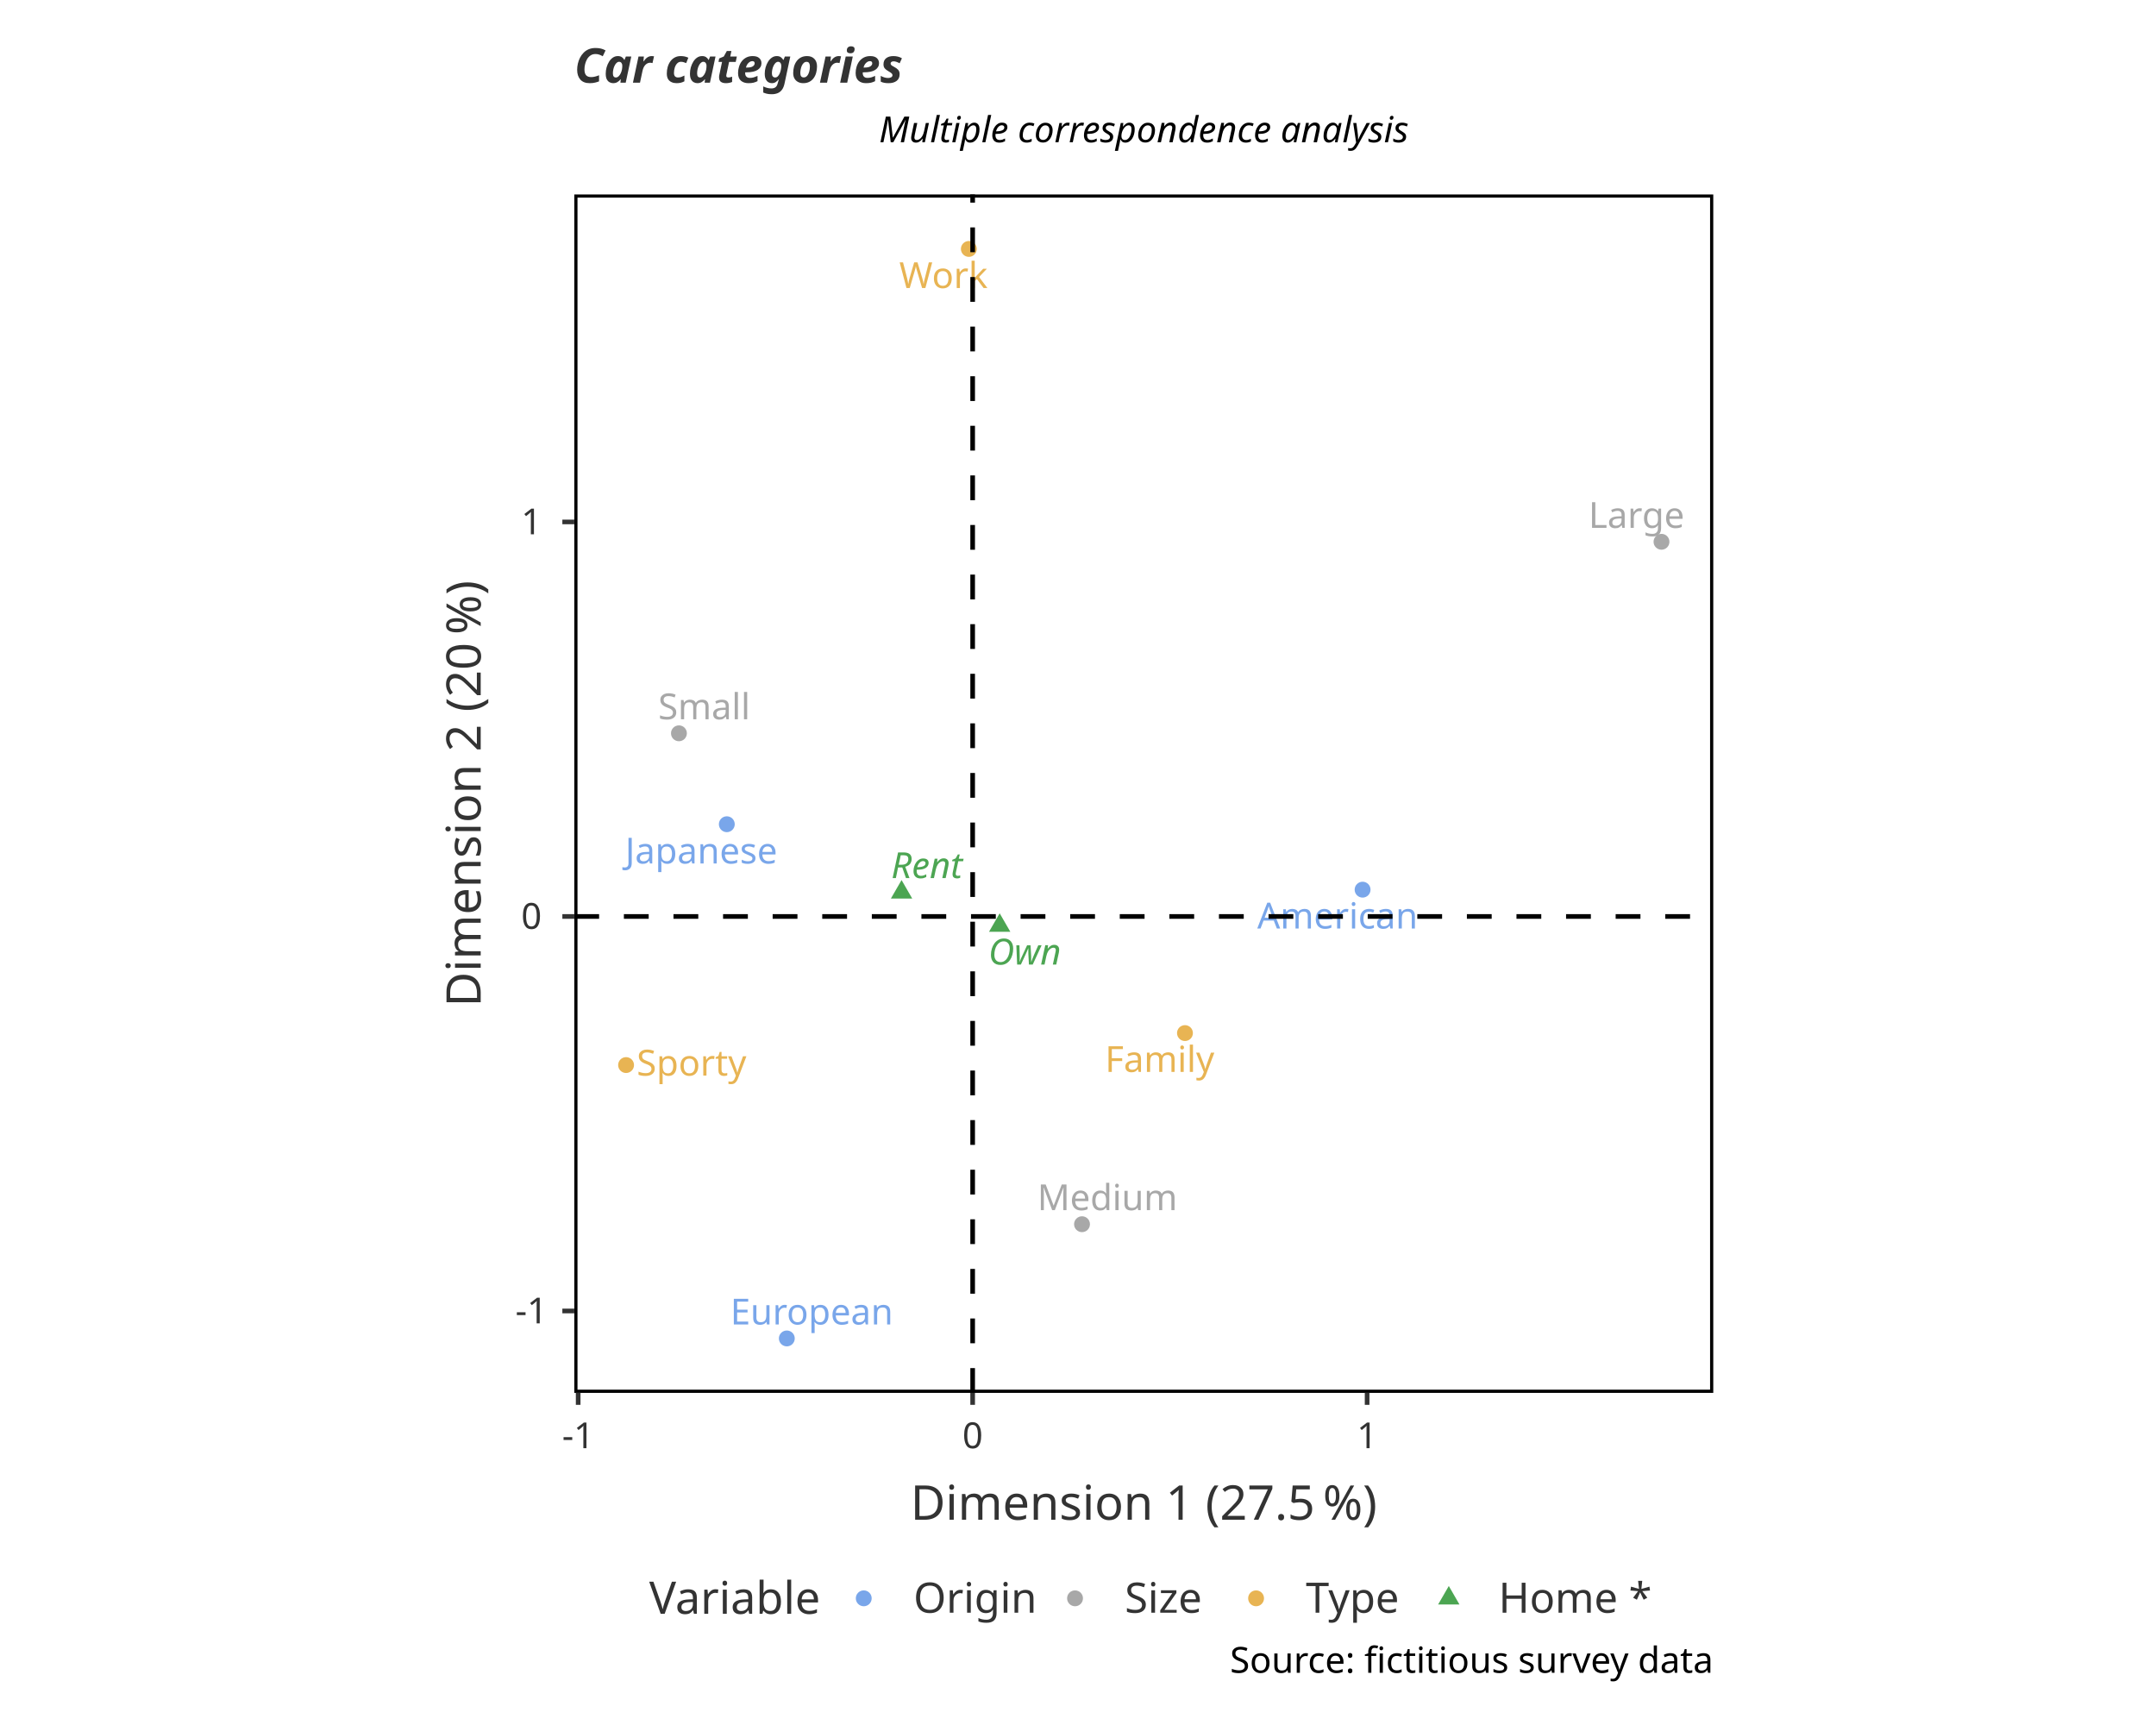
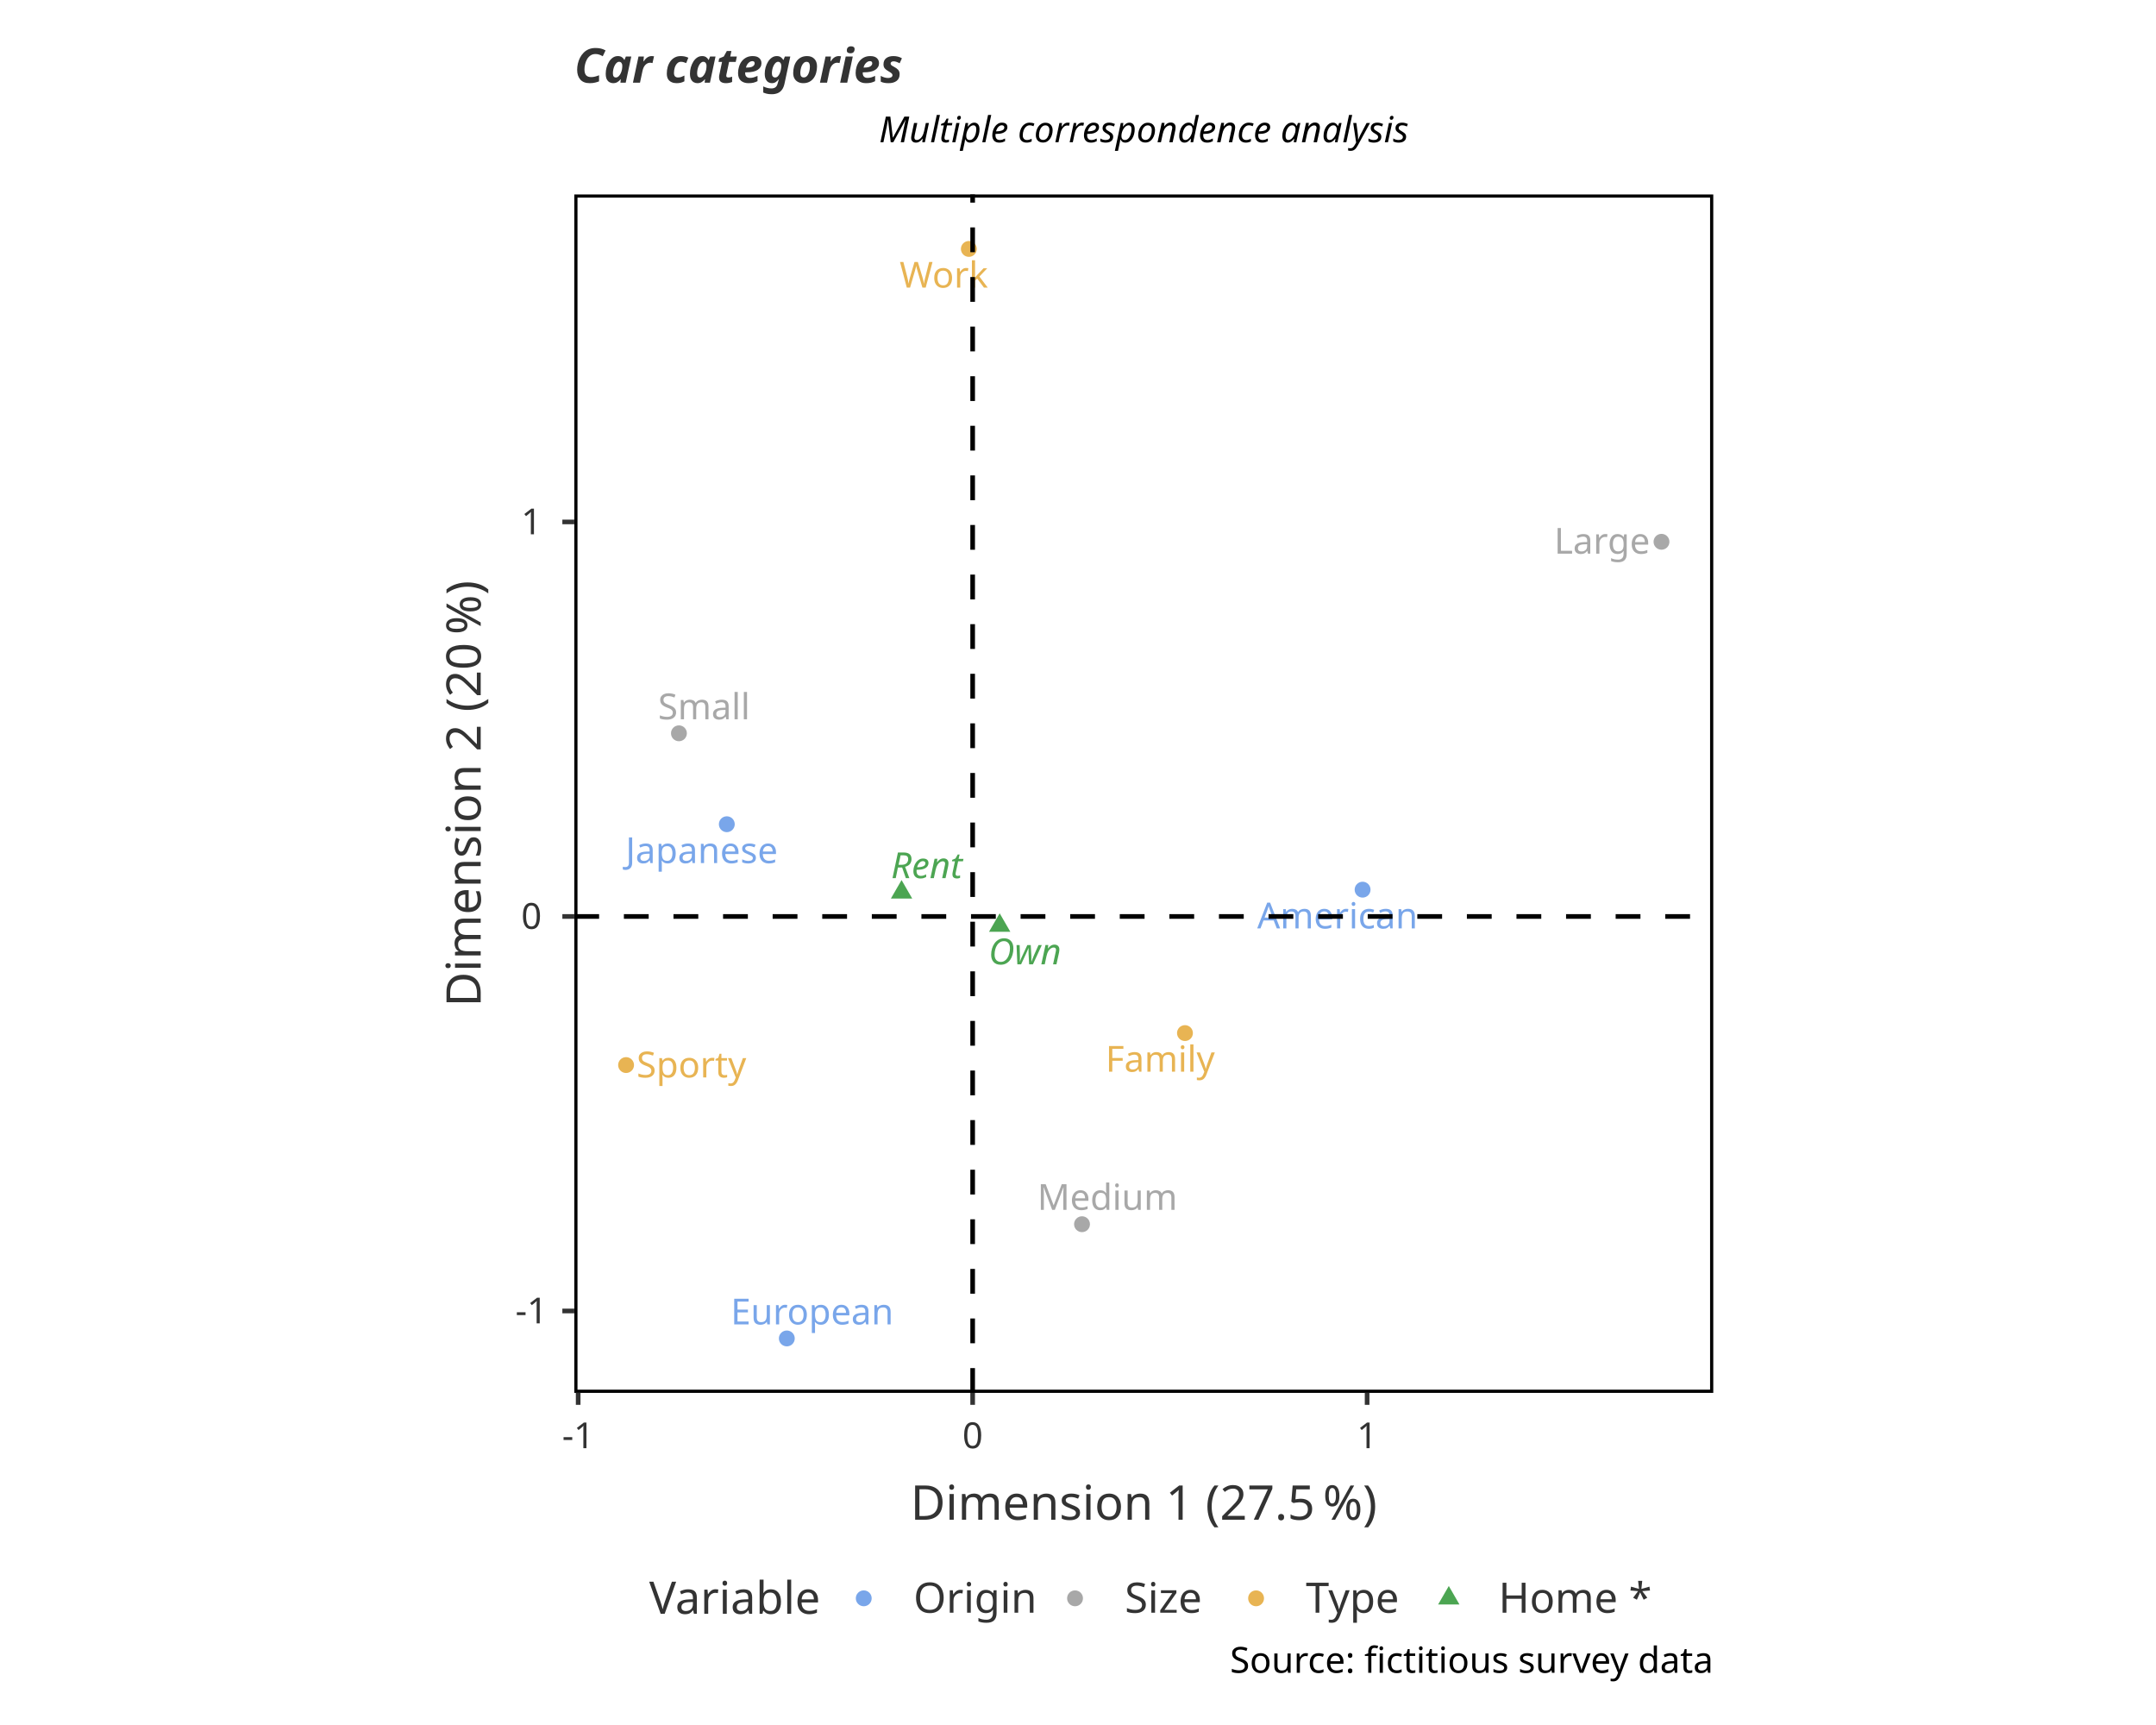
<svg xmlns="http://www.w3.org/2000/svg" class="svglite" data-engine-version="2.0" width="720.00pt" height="576.00pt" viewBox="0 0 720.00 576.00">
  <defs>
    <style type="text/css">
    .svglite line, .svglite polyline, .svglite polygon, .svglite path, .svglite rect, .svglite circle {
      fill: none;
      stroke: #000000;
      stroke-linecap: round;
      stroke-linejoin: round;
      stroke-miterlimit: 10.00;
    }
  </style>
  </defs>
  <rect width="100%" height="100%" style="stroke: none; fill: #FFFFFF;" />
  <defs>
    <clipPath id="cpMC4wMHw3MjAuMDB8MC4wMHw1NzYuMDA=">
      <rect x="0.00" y="0.00" width="720.00" height="576.00" />
    </clipPath>
  </defs>
  <g clip-path="url(#cpMC4wMHw3MjAuMDB8MC4wMHw1NzYuMDA=)">
</g>
  <defs>
    <clipPath id="cpMTMyLjkxfDU4Ny4wOXwwLjAwfDU3Ni4wMA==">
      <rect x="132.91" y="0.00" width="454.18" height="576.00" />
    </clipPath>
  </defs>
  <g clip-path="url(#cpMTMyLjkxfDU4Ny4wOXwwLjAwfDU3Ni4wMA==)">
    <rect x="132.91" y="0.00" width="454.18" height="576.00" style="stroke-width: 1.55; stroke: none;" />
  </g>
  <g clip-path="url(#cpMC4wMHw3MjAuMDB8MC4wMHw1NzYuMDA=)">
</g>
  <defs>
    <clipPath id="cpMTkxLjc5fDU3Mi4xNXw2NC45M3w0NjUuMTA=">
      <rect x="191.79" y="64.93" width="380.36" height="400.17" />
    </clipPath>
  </defs>
  <g clip-path="url(#cpMTkxLjc5fDU3Mi4xNXw2NC45M3w0NjUuMTA=)">
    <rect x="191.79" y="64.93" width="380.36" height="400.17" style="stroke-width: 1.55; stroke: none;" />
    <circle cx="455.04" cy="297.07" r="2.65" style="stroke-width: 1.03; stroke: none; fill: #79A6EA;" />
    <circle cx="242.72" cy="275.22" r="2.65" style="stroke-width: 1.03; stroke: none; fill: #79A6EA;" />
    <circle cx="262.76" cy="446.92" r="2.65" style="stroke-width: 1.03; stroke: none; fill: #79A6EA;" />
    <circle cx="226.73" cy="244.86" r="2.65" style="stroke-width: 1.03; stroke: none; fill: #A8A8A8;" />
    <circle cx="361.34" cy="408.78" r="2.65" style="stroke-width: 1.03; stroke: none; fill: #A8A8A8;" />
    <circle cx="554.86" cy="180.91" r="2.65" style="stroke-width: 1.03; stroke: none; fill: #A8A8A8;" />
    <circle cx="209.08" cy="355.64" r="2.65" style="stroke-width: 1.03; stroke: none; fill: #E8B453;" />
    <circle cx="395.72" cy="344.96" r="2.65" style="stroke-width: 1.03; stroke: none; fill: #E8B453;" />
    <circle cx="323.55" cy="83.12" r="2.65" style="stroke-width: 1.03; stroke: none; fill: #E8B453;" />
    <polygon points="333.84,304.96 337.41,311.14 330.28,311.14 " style="stroke-width: 1.03; stroke: none; fill: #4CA552;" />
    <polygon points="301.08,293.86 304.64,300.04 297.51,300.04 " style="stroke-width: 1.03; stroke: none; fill: #4CA552;" />
-     <text x="446.67" y="310.04" text-anchor="middle" style="font-size: 12.00px; fill: #79A6EA; font-family: sans;" textLength="50.70px" lengthAdjust="spacingAndGlyphs">American</text>
-     <text x="234.19" y="288.33" text-anchor="middle" style="font-size: 12.00px; fill: #79A6EA; font-family: sans;" textLength="52.06px" lengthAdjust="spacingAndGlyphs">Japanese</text>
-     <text x="271.09" y="442.25" text-anchor="middle" style="font-size: 12.00px; fill: #79A6EA; font-family: sans;" textLength="52.05px" lengthAdjust="spacingAndGlyphs">European</text>
-     <text x="235.17" y="240.17" text-anchor="middle" style="font-size: 12.00px; fill: #A8A8A8; font-family: sans;" textLength="30.01px" lengthAdjust="spacingAndGlyphs">Small</text>
-     <text x="369.82" y="404.08" text-anchor="middle" style="font-size: 12.00px; fill: #A8A8A8; font-family: sans;" textLength="42.69px" lengthAdjust="spacingAndGlyphs">Medium</text>
-     <text x="546.51" y="176.26" text-anchor="middle" style="font-size: 12.00px; fill: #A8A8A8; font-family: sans;" textLength="30.69px" lengthAdjust="spacingAndGlyphs">Large</text>
-     <text x="230.94" y="359.15" text-anchor="middle" style="font-size: 12.00px; fill: #E8B453; font-family: sans;" textLength="34.69px" lengthAdjust="spacingAndGlyphs">Sporty</text>
-     <text x="387.29" y="357.93" text-anchor="middle" style="font-size: 12.00px; fill: #E8B453; font-family: sans;" textLength="35.34px" lengthAdjust="spacingAndGlyphs">Family</text>
-     <text x="315.08" y="96.18" text-anchor="middle" style="font-size: 12.00px; fill: #E8B453; font-family: sans;" textLength="28.00px" lengthAdjust="spacingAndGlyphs">Work</text>
-     <text x="342.21" y="322.08" text-anchor="middle" style="font-size: 12.00px; font-style: italic; fill: #4CA552; font-family: sans;" textLength="24.68px" lengthAdjust="spacingAndGlyphs">Own</text>
-     <text x="309.51" y="293.20" text-anchor="middle" style="font-size: 12.00px; font-style: italic; fill: #4CA552; font-family: sans;" textLength="25.35px" lengthAdjust="spacingAndGlyphs">Rent</text>
+     <text x="446.65" y="310.01" text-anchor="middle" style="font-size: 12.00px; fill: #79A6EA; font-family: sans;" textLength="50.70px" lengthAdjust="spacingAndGlyphs">American</text>
+     <text x="234.34" y="288.20" text-anchor="middle" style="font-size: 12.00px; fill: #79A6EA; font-family: sans;" textLength="52.06px" lengthAdjust="spacingAndGlyphs">Japanese</text>
+     <text x="271.22" y="442.23" text-anchor="middle" style="font-size: 12.00px; fill: #79A6EA; font-family: sans;" textLength="52.05px" lengthAdjust="spacingAndGlyphs">European</text>
+     <text x="235.12" y="240.18" text-anchor="middle" style="font-size: 12.00px; fill: #A8A8A8; font-family: sans;" textLength="30.01px" lengthAdjust="spacingAndGlyphs">Small</text>
+     <text x="369.82" y="403.98" text-anchor="middle" style="font-size: 12.00px; fill: #A8A8A8; font-family: sans;" textLength="42.69px" lengthAdjust="spacingAndGlyphs">Medium</text>
+     <text x="535.02" y="184.87" text-anchor="middle" style="font-size: 12.00px; fill: #A8A8A8; font-family: sans;" textLength="30.69px" lengthAdjust="spacingAndGlyphs">Large</text>
+     <text x="230.90" y="359.76" text-anchor="middle" style="font-size: 12.00px; fill: #E8B453; font-family: sans;" textLength="34.69px" lengthAdjust="spacingAndGlyphs">Sporty</text>
+     <text x="387.45" y="357.85" text-anchor="middle" style="font-size: 12.00px; fill: #E8B453; font-family: sans;" textLength="35.34px" lengthAdjust="spacingAndGlyphs">Family</text>
+     <text x="315.19" y="96.03" text-anchor="middle" style="font-size: 12.00px; fill: #E8B453; font-family: sans;" textLength="28.00px" lengthAdjust="spacingAndGlyphs">Work</text>
+     <text x="342.28" y="322.01" text-anchor="middle" style="font-size: 12.00px; font-style: italic; fill: #4CA552; font-family: sans;" textLength="24.68px" lengthAdjust="spacingAndGlyphs">Own</text>
+     <text x="309.47" y="293.22" text-anchor="middle" style="font-size: 12.00px; font-style: italic; fill: #4CA552; font-family: sans;" textLength="25.35px" lengthAdjust="spacingAndGlyphs">Rent</text>
    <line x1="191.79" y1="306.02" x2="572.15" y2="306.02" style="stroke-width: 1.55; stroke-dasharray: 8.28,8.28; stroke-linecap: butt;" />
    <line x1="324.82" y1="465.10" x2="324.82" y2="64.93" style="stroke-width: 1.55; stroke-dasharray: 8.28,8.28; stroke-linecap: butt;" />
    <rect x="191.79" y="64.93" width="380.36" height="400.17" style="stroke-width: 2.13;" />
  </g>
  <g clip-path="url(#cpMC4wMHw3MjAuMDB8MC4wMHw1NzYuMDA=)">
    <polyline points="191.79,465.10 191.79,64.93 " style="stroke-width: 0.00; stroke: #333333; stroke-linecap: butt;" />
    <text x="177.48" y="441.88" text-anchor="middle" style="font-size: 12.00px; fill: #333333; font-family: sans;" textLength="10.67px" lengthAdjust="spacingAndGlyphs">-1</text>
    <text x="177.48" y="310.15" text-anchor="middle" style="font-size: 12.00px; fill: #333333; font-family: sans;" textLength="6.67px" lengthAdjust="spacingAndGlyphs">0</text>
    <text x="177.48" y="178.41" text-anchor="middle" style="font-size: 12.00px; fill: #333333; font-family: sans;" textLength="6.67px" lengthAdjust="spacingAndGlyphs">1</text>
    <polyline points="187.80,437.75 191.79,437.75 " style="stroke-width: 1.55; stroke: #333333; stroke-linecap: butt;" />
    <polyline points="187.80,306.02 191.79,306.02 " style="stroke-width: 1.55; stroke: #333333; stroke-linecap: butt;" />
    <polyline points="187.80,174.28 191.79,174.28 " style="stroke-width: 1.55; stroke: #333333; stroke-linecap: butt;" />
    <polyline points="191.79,465.10 572.15,465.10 " style="stroke-width: 0.00; stroke: #333333; stroke-linecap: butt;" />
    <polyline points="193.08,469.09 193.08,465.10 " style="stroke-width: 1.55; stroke: #333333; stroke-linecap: butt;" />
    <polyline points="324.82,469.09 324.82,465.10 " style="stroke-width: 1.55; stroke: #333333; stroke-linecap: butt;" />
    <polyline points="456.55,469.09 456.55,465.10 " style="stroke-width: 1.55; stroke: #333333; stroke-linecap: butt;" />
    <text x="193.08" y="483.58" text-anchor="middle" style="font-size: 12.00px; fill: #333333; font-family: sans;" textLength="10.67px" lengthAdjust="spacingAndGlyphs">-1</text>
    <text x="324.82" y="483.58" text-anchor="middle" style="font-size: 12.00px; fill: #333333; font-family: sans;" textLength="6.67px" lengthAdjust="spacingAndGlyphs">0</text>
    <text x="456.55" y="483.58" text-anchor="middle" style="font-size: 12.00px; fill: #333333; font-family: sans;" textLength="6.67px" lengthAdjust="spacingAndGlyphs">1</text>
    <text x="381.97" y="507.46" text-anchor="middle" style="font-size: 16.00px; fill: #333333; font-family: sans;" textLength="152.62px" lengthAdjust="spacingAndGlyphs">Dimension 1 (27.5 %)</text>
    <text transform="translate(160.53,265.02) rotate(-90)" text-anchor="middle" style="font-size: 16.00px; fill: #333333; font-family: sans;" textLength="139.28px" lengthAdjust="spacingAndGlyphs">Dimension 2 (20 %)</text>
    <rect x="216.80" y="525.06" width="330.33" height="17.28" style="stroke-width: 1.55; stroke: none;" />
    <text x="216.80" y="538.86" style="font-size: 15.00px; fill: #333333; font-family: sans;" textLength="55.03px" lengthAdjust="spacingAndGlyphs">Variable</text>
    <circle cx="288.45" cy="533.70" r="2.65" style="stroke-width: 1.03; stroke: none; fill: #79A6EA;" />
    <circle cx="359.01" cy="533.70" r="2.65" style="stroke-width: 1.03; stroke: none; fill: #A8A8A8;" />
    <circle cx="419.47" cy="533.70" r="2.65" style="stroke-width: 1.03; stroke: none; fill: #E8B453;" />
    <polygon points="483.83,529.58 487.39,535.76 480.26,535.76 " style="stroke-width: 1.03; stroke: none; fill: #4CA552;" />
    <text x="305.06" y="538.51" style="font-size: 14.00px; fill: #333333; font-family: sans;" textLength="37.35px" lengthAdjust="spacingAndGlyphs">Origin</text>
    <text x="375.62" y="538.51" style="font-size: 14.00px; fill: #333333; font-family: sans;" textLength="27.24px" lengthAdjust="spacingAndGlyphs">Size</text>
    <text x="436.08" y="538.51" style="font-size: 14.00px; fill: #333333; font-family: sans;" textLength="31.13px" lengthAdjust="spacingAndGlyphs">Type</text>
    <text x="500.44" y="538.51" style="font-size: 14.00px; fill: #333333; font-family: sans;" textLength="46.70px" lengthAdjust="spacingAndGlyphs">Home *</text>
    <text x="381.97" y="47.50" text-anchor="middle" style="font-size: 12.00px; font-style: italic; font-family: sans;" textLength="177.46px" lengthAdjust="spacingAndGlyphs">Multiple correspondence analysis</text>
    <text x="191.79" y="27.62" style="font-size: 16.00px; font-weight: bold; font-style: italic; fill: #333333; font-family: sans;" textLength="104.06px" lengthAdjust="spacingAndGlyphs">Car categories</text>
    <text x="572.15" y="558.56" text-anchor="end" style="font-size: 12.00px; font-family: sans;" textLength="153.43px" lengthAdjust="spacingAndGlyphs">Source: fictitious survey data</text>
  </g>
</svg>
